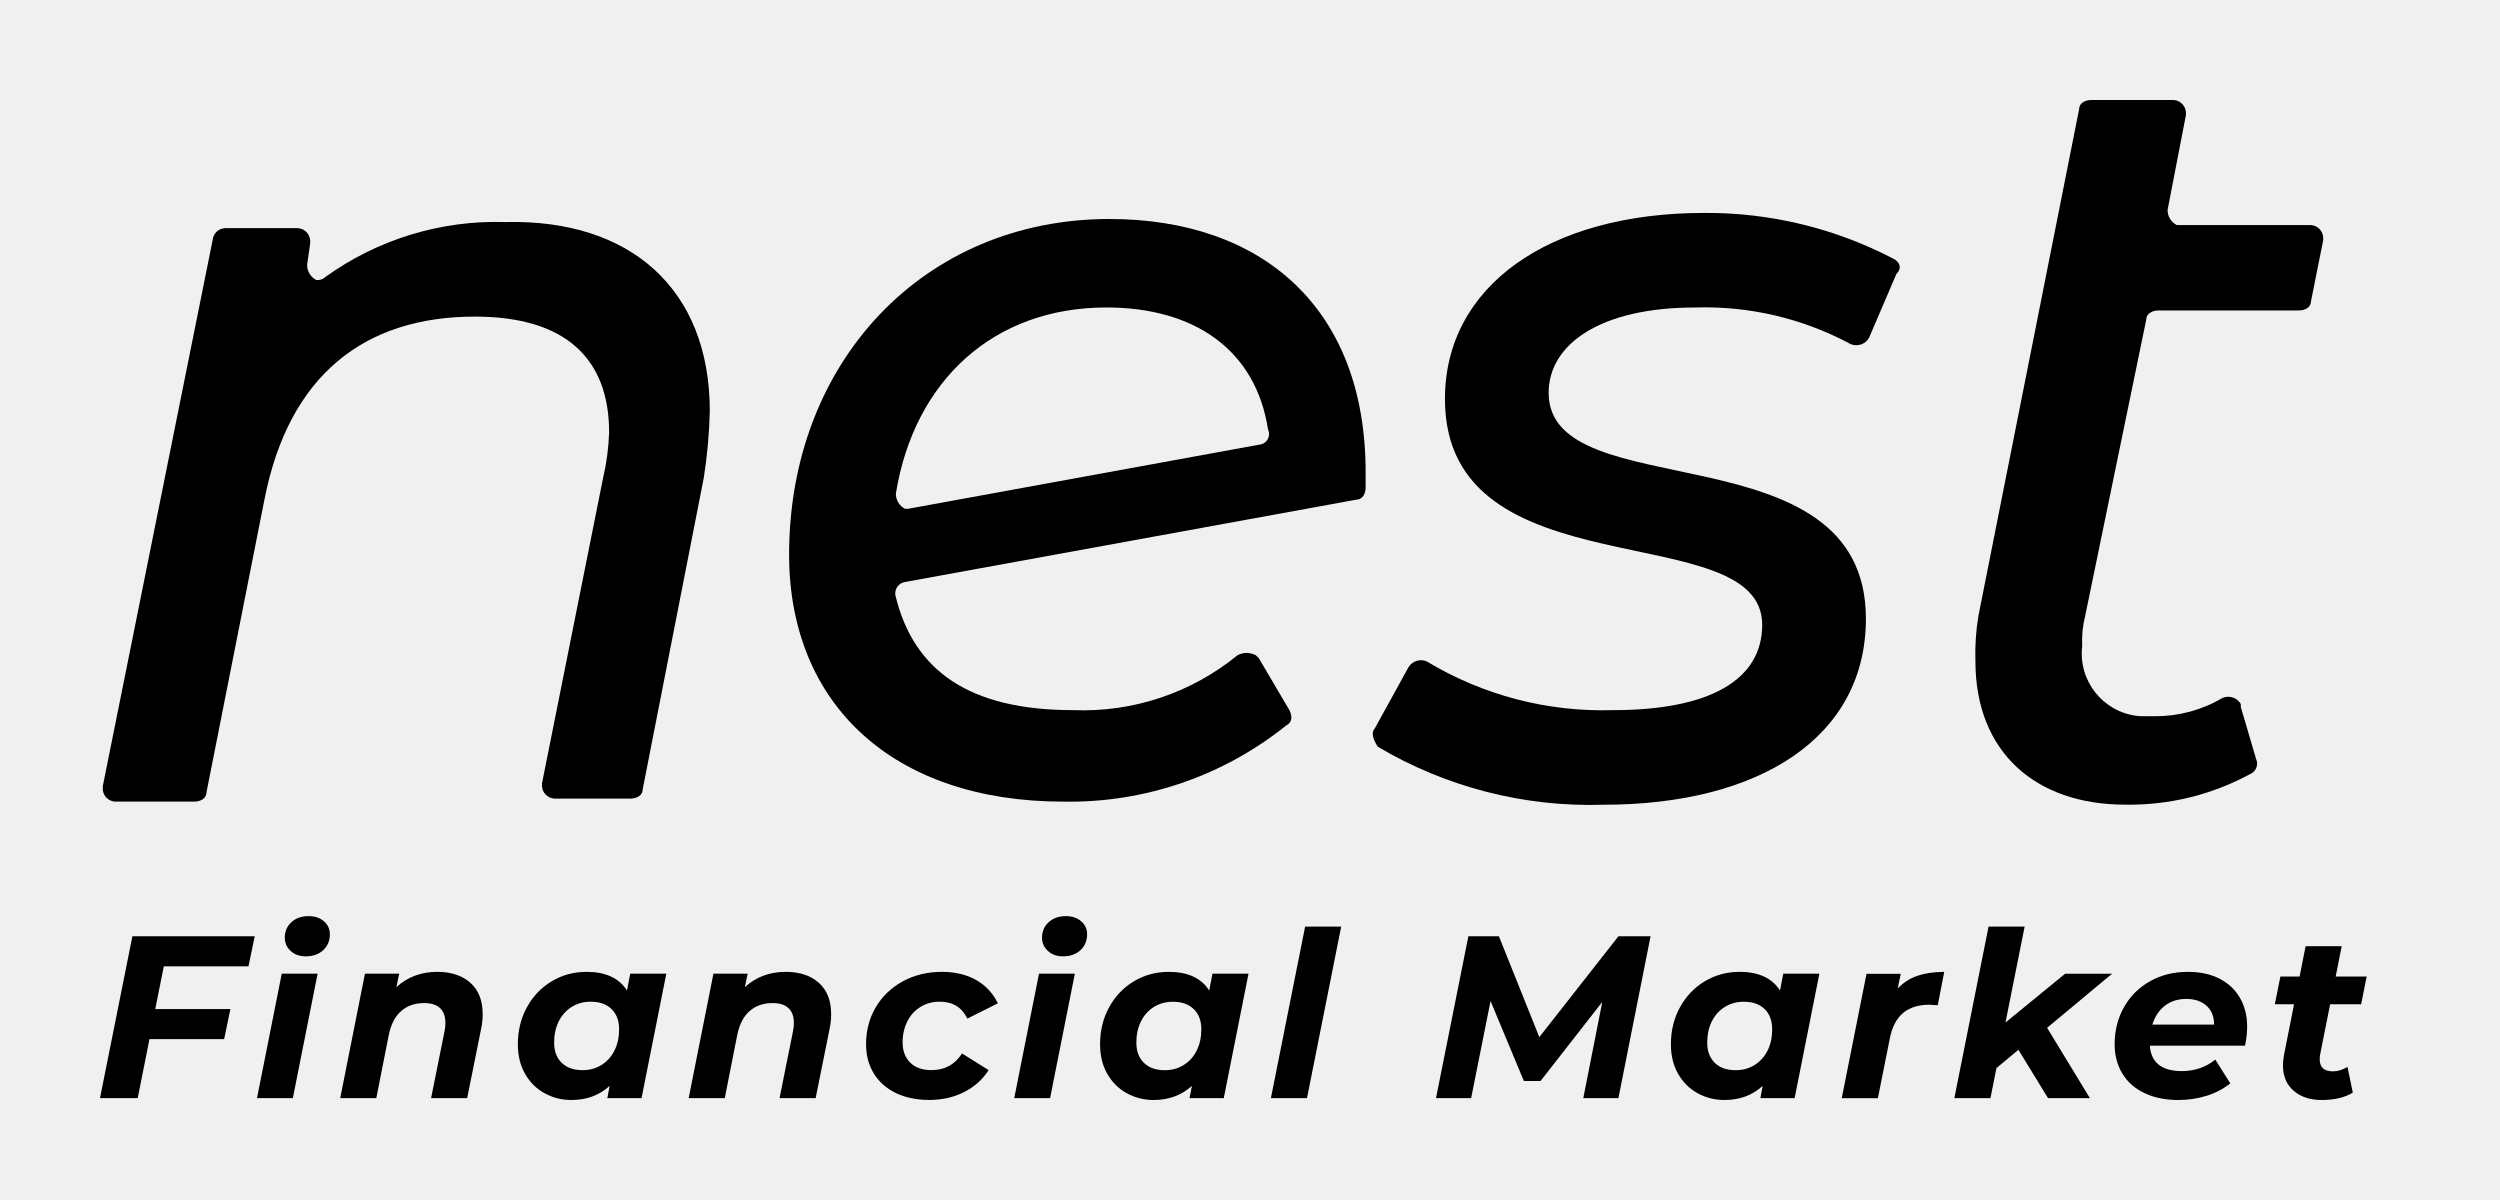
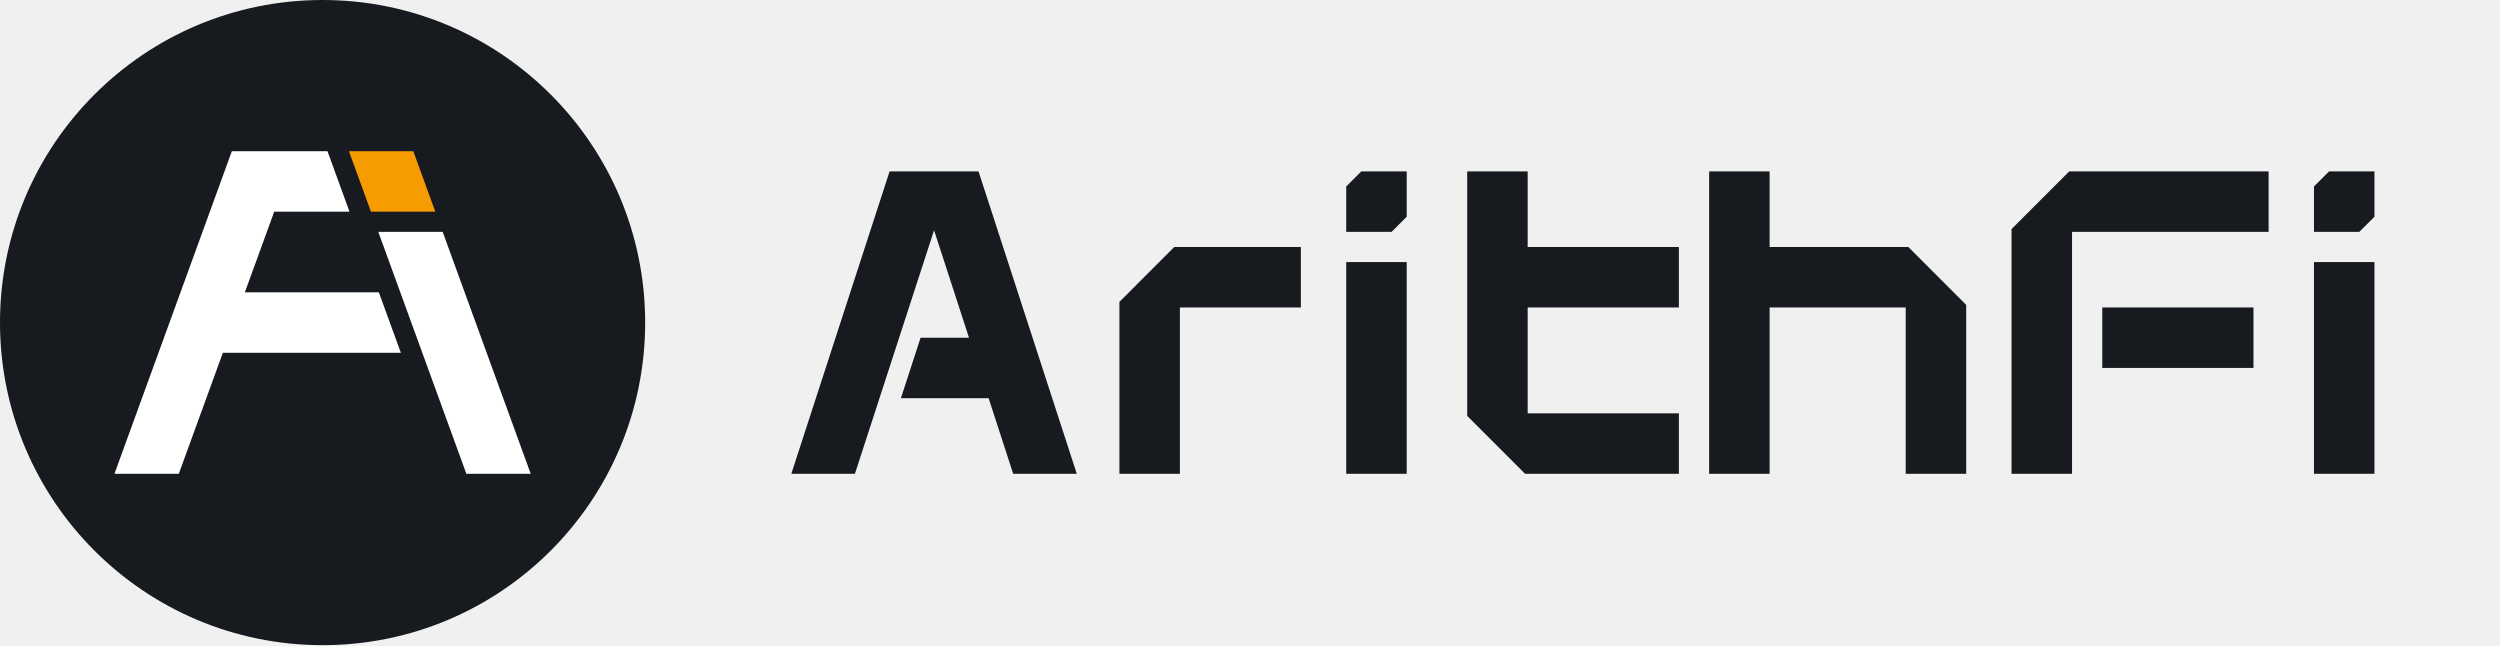
- <svg xmlns="http://www.w3.org/2000/svg" width="100" height="48" viewBox="0 0 100 48" fill="none">
-   <path d="M28.392 16.447C28.371 17.346 28.289 18.243 28.148 19.131L25.707 31.577C25.707 31.821 25.463 31.943 25.219 31.943H22.169C21.906 31.925 21.699 31.718 21.68 31.455V31.333L24.121 19.131C24.262 18.531 24.344 17.917 24.365 17.301C24.365 14.373 22.657 12.664 18.996 12.664C14.603 12.664 11.553 14.983 10.577 19.985L8.258 31.699C8.258 31.943 8.014 32.065 7.77 32.065H4.598C4.336 32.047 4.128 31.84 4.11 31.577V31.455L8.503 9.614C8.521 9.352 8.728 9.144 8.991 9.126H11.919C12.181 9.144 12.389 9.352 12.407 9.614V9.736L12.285 10.59C12.28 10.846 12.423 11.083 12.651 11.2C12.785 11.216 12.92 11.172 13.017 11.078C15.109 9.572 17.64 8.8 20.216 8.882C25.219 8.76 28.392 11.566 28.392 16.447Z" fill="black" />
-   <path d="M54.625 18.887V19.498C54.625 19.742 54.503 19.986 54.259 19.986L36.201 23.28C35.948 23.32 35.775 23.557 35.815 23.81C35.82 23.837 35.826 23.863 35.835 23.89C36.567 26.819 38.763 28.405 42.912 28.405C45.303 28.505 47.648 27.724 49.501 26.209C49.73 26.087 50.003 26.087 50.233 26.209L50.355 26.331L51.575 28.405C51.697 28.649 51.697 28.893 51.453 29.015C48.931 31.041 45.78 32.12 42.546 32.066C35.713 32.066 31.564 28.161 31.564 22.182C31.564 14.495 36.933 8.76 44.376 8.76C50.465 8.76 54.625 12.299 54.625 18.887ZM36.323 20.352L50.355 17.789C50.59 17.778 50.772 17.578 50.762 17.343C50.76 17.285 50.745 17.23 50.721 17.179C50.233 14.007 47.792 12.299 44.254 12.299C39.739 12.299 36.567 15.227 35.835 19.742C35.83 19.998 35.972 20.235 36.201 20.352H36.323Z" fill="black" />
-   <path d="M54.991 29.138L56.334 26.698C56.482 26.444 56.795 26.34 57.066 26.454C59.307 27.806 61.891 28.484 64.509 28.406C68.413 28.406 70.488 27.186 70.488 24.99C70.488 20.597 57.798 23.77 57.798 15.96C57.798 11.446 61.946 8.517 68.169 8.517C70.802 8.5 73.4 9.129 75.734 10.348C75.978 10.47 76.1 10.713 75.856 10.958L74.758 13.52C74.609 13.774 74.297 13.877 74.026 13.764C72.117 12.737 69.97 12.231 67.803 12.3C64.021 12.3 61.946 13.764 61.946 15.716C61.946 20.353 74.636 17.058 74.636 24.746C74.636 29.504 70.366 32.189 64.143 32.189C60.974 32.292 57.84 31.487 55.113 29.87C54.869 29.504 54.869 29.26 54.991 29.138Z" fill="black" />
-   <path d="M83.41 24.621C83.308 25.02 83.268 25.431 83.288 25.841C83.123 27.22 84.106 28.471 85.484 28.636C85.524 28.64 85.564 28.644 85.606 28.648H86.216C87.16 28.651 88.088 28.398 88.9 27.916C89.171 27.802 89.484 27.906 89.632 28.16V28.282L90.243 30.356C90.347 30.582 90.249 30.85 90.023 30.955C90.014 30.959 90.007 30.962 89.999 30.966C88.464 31.797 86.741 32.217 84.996 32.186C81.457 32.186 79.017 30.112 79.017 26.451C78.996 25.839 79.038 25.225 79.139 24.621L83.165 4.366C83.165 4.122 83.41 4 83.654 4H86.948C87.21 4.018 87.418 4.226 87.436 4.488V4.61L86.704 8.393C86.699 8.649 86.842 8.886 87.07 9.003H92.439C92.701 9.021 92.909 9.228 92.927 9.491V9.613L92.439 12.053C92.439 12.297 92.195 12.419 91.951 12.419H86.338C86.094 12.419 85.85 12.541 85.85 12.785L83.41 24.621Z" fill="black" />
-   <path d="M6.553 38.652L6.21 40.363H9.216L8.966 41.565H5.979L5.508 43.925H4L5.296 37.45H10.189L9.939 38.652H6.553Z" fill="black" />
-   <path d="M11.27 38.948H12.704L11.714 43.925H10.28L11.27 38.948ZM11.626 38.038C11.469 37.893 11.391 37.715 11.391 37.505C11.391 37.258 11.479 37.053 11.654 36.89C11.83 36.726 12.06 36.645 12.344 36.645C12.596 36.645 12.801 36.715 12.959 36.853C13.116 36.991 13.194 37.163 13.194 37.367C13.194 37.632 13.105 37.846 12.926 38.009C12.746 38.172 12.516 38.254 12.231 38.254C11.985 38.255 11.784 38.183 11.626 38.038Z" fill="black" />
-   <path d="M18.817 39.314C19.144 39.607 19.307 40.024 19.307 40.566C19.307 40.77 19.285 40.97 19.242 41.168L18.687 43.924H17.244L17.779 41.261C17.804 41.156 17.816 41.041 17.816 40.918C17.816 40.659 17.745 40.461 17.604 40.327C17.462 40.192 17.249 40.123 16.966 40.123C16.596 40.123 16.288 40.229 16.046 40.443C15.803 40.655 15.638 40.975 15.551 41.4L15.052 43.924H13.609L14.598 38.948H15.967L15.857 39.484C16.301 39.078 16.846 38.874 17.494 38.874C18.049 38.875 18.49 39.021 18.817 39.314Z" fill="black" />
-   <path d="M26.652 38.948L25.662 43.925H24.293L24.386 43.436C23.972 43.812 23.463 44 22.859 44C22.471 44 22.114 43.911 21.787 43.731C21.46 43.553 21.2 43.296 21.006 42.959C20.812 42.622 20.714 42.226 20.714 41.769C20.714 41.221 20.836 40.727 21.079 40.285C21.322 39.844 21.654 39.498 22.074 39.248C22.492 38.999 22.956 38.874 23.461 38.874C24.225 38.874 24.765 39.124 25.08 39.623L25.209 38.947H26.652V38.948ZM24.061 42.598C24.283 42.46 24.457 42.267 24.58 42.019C24.703 41.772 24.764 41.489 24.764 41.169C24.764 40.83 24.664 40.561 24.464 40.365C24.263 40.167 23.984 40.068 23.627 40.068C23.344 40.068 23.09 40.138 22.868 40.277C22.646 40.415 22.473 40.608 22.349 40.855C22.226 41.103 22.165 41.386 22.165 41.706C22.165 42.045 22.265 42.313 22.465 42.51C22.667 42.708 22.945 42.806 23.302 42.806C23.587 42.806 23.839 42.737 24.061 42.598Z" fill="black" />
-   <path d="M32.755 39.314C33.082 39.607 33.246 40.024 33.246 40.566C33.246 40.77 33.224 40.97 33.181 41.168L32.626 43.924H31.182L31.718 41.261C31.742 41.156 31.755 41.041 31.755 40.918C31.755 40.659 31.684 40.461 31.542 40.327C31.401 40.192 31.187 40.123 30.904 40.123C30.534 40.123 30.227 40.229 29.984 40.443C29.741 40.655 29.576 40.975 29.49 41.4L28.991 43.924H27.547L28.537 38.948H29.906L29.795 39.484C30.239 39.078 30.785 38.874 31.432 38.874C31.988 38.875 32.428 39.021 32.755 39.314Z" fill="black" />
-   <path d="M35.836 43.722C35.454 43.537 35.159 43.276 34.953 42.939C34.746 42.603 34.643 42.213 34.643 41.769C34.643 41.221 34.772 40.727 35.031 40.29C35.289 39.852 35.651 39.506 36.113 39.253C36.575 39.001 37.096 38.874 37.676 38.874C38.207 38.874 38.664 38.984 39.049 39.203C39.434 39.422 39.722 39.732 39.914 40.133L38.694 40.743C38.478 40.293 38.108 40.067 37.583 40.067C37.3 40.067 37.045 40.137 36.821 40.276C36.595 40.414 36.419 40.606 36.294 40.854C36.168 41.102 36.104 41.381 36.104 41.695C36.104 42.034 36.206 42.304 36.409 42.505C36.613 42.705 36.896 42.805 37.26 42.805C37.791 42.805 38.197 42.583 38.481 42.139L39.545 42.805C39.305 43.181 38.977 43.474 38.561 43.684C38.145 43.894 37.683 43.998 37.178 43.998C36.664 43.998 36.217 43.906 35.836 43.722Z" fill="black" />
-   <path d="M41.56 38.948H42.994L42.004 43.924H40.57L41.56 38.948ZM41.916 38.038C41.759 37.893 41.681 37.715 41.681 37.505C41.681 37.258 41.769 37.053 41.944 36.89C42.12 36.726 42.351 36.645 42.634 36.645C42.886 36.645 43.091 36.715 43.249 36.853C43.406 36.991 43.484 37.163 43.484 37.367C43.484 37.632 43.395 37.846 43.216 38.009C43.036 38.172 42.806 38.254 42.521 38.254C42.275 38.255 42.074 38.183 41.916 38.038Z" fill="black" />
-   <path d="M49.94 38.949L48.951 43.925H47.582L47.675 43.436C47.261 43.812 46.752 44 46.148 44C45.76 44 45.403 43.911 45.075 43.731C44.748 43.553 44.489 43.296 44.295 42.959C44.1 42.622 44.003 42.226 44.003 41.769C44.003 41.221 44.125 40.727 44.368 40.285C44.611 39.844 44.943 39.498 45.362 39.248C45.781 38.999 46.244 38.874 46.75 38.874C47.513 38.874 48.054 39.124 48.369 39.623L48.498 38.947H49.94V38.949ZM47.35 42.599C47.572 42.461 47.745 42.268 47.868 42.021C47.992 41.773 48.053 41.49 48.053 41.17C48.053 40.831 47.953 40.562 47.752 40.366C47.551 40.168 47.273 40.07 46.916 40.07C46.632 40.07 46.379 40.139 46.157 40.278C45.934 40.416 45.761 40.609 45.638 40.857C45.515 41.104 45.454 41.387 45.454 41.707C45.454 42.046 45.554 42.315 45.754 42.511C45.955 42.709 46.233 42.808 46.591 42.808C46.875 42.808 47.128 42.738 47.35 42.599Z" fill="black" />
-   <path d="M52.206 37.063H53.648L52.28 43.925H50.836L52.206 37.063Z" fill="black" />
-   <path d="M66.023 37.45L64.737 43.925H63.332L64.091 40.077L61.621 43.241H60.955L59.622 40.041L58.845 43.926H57.44L58.735 37.451H59.956L61.573 41.484L64.737 37.451H66.023V37.45Z" fill="black" />
-   <path d="M72.775 38.949L71.785 43.925H70.415L70.507 43.436C70.095 43.812 69.585 44 68.982 44C68.594 44 68.237 43.911 67.909 43.731C67.582 43.553 67.322 43.296 67.128 42.959C66.932 42.623 66.836 42.226 66.836 41.769C66.836 41.221 66.958 40.727 67.202 40.285C67.445 39.845 67.777 39.498 68.195 39.248C68.615 38.999 69.077 38.874 69.583 38.874C70.348 38.874 70.886 39.124 71.201 39.623L71.33 38.947H72.775V38.949ZM70.184 42.599C70.407 42.461 70.579 42.268 70.704 42.021C70.827 41.774 70.887 41.49 70.887 41.17C70.887 40.831 70.787 40.562 70.587 40.366C70.387 40.168 70.107 40.07 69.75 40.07C69.467 40.07 69.214 40.139 68.992 40.278C68.769 40.416 68.597 40.609 68.472 40.857C68.349 41.103 68.289 41.387 68.289 41.707C68.289 42.046 68.389 42.315 68.589 42.511C68.789 42.709 69.069 42.808 69.426 42.808C69.711 42.808 69.963 42.738 70.184 42.599Z" fill="black" />
-   <path d="M76.69 39.034C76.997 38.929 77.355 38.876 77.769 38.876L77.51 40.209C77.336 40.195 77.227 40.189 77.177 40.189C76.74 40.189 76.389 40.298 76.129 40.514C75.867 40.73 75.689 41.065 75.596 41.522L75.115 43.927H73.67L74.661 38.951H76.03L75.909 39.542C76.127 39.307 76.385 39.139 76.69 39.034Z" fill="black" />
-   <path d="M81.884 41.112L83.595 43.925H81.921L80.736 41.992L79.858 42.723L79.618 43.925H78.174L79.543 37.063H80.986L80.219 40.901L82.604 38.949H84.482L81.884 41.112Z" fill="black" />
-   <path d="M89.803 41.827H85.993C86.042 42.505 86.47 42.844 87.278 42.844C87.53 42.844 87.773 42.804 88.005 42.724C88.237 42.643 88.438 42.529 88.61 42.382L89.212 43.334C88.933 43.557 88.617 43.722 88.26 43.833C87.901 43.945 87.525 44 87.13 44C86.619 44 86.17 43.91 85.784 43.726C85.4 43.546 85.102 43.285 84.896 42.944C84.688 42.606 84.586 42.213 84.586 41.769C84.586 41.221 84.71 40.727 84.96 40.285C85.211 39.844 85.557 39.498 86.003 39.248C86.445 38.999 86.951 38.874 87.518 38.874C88 38.874 88.416 38.963 88.771 39.142C89.126 39.322 89.401 39.577 89.595 39.91C89.789 40.243 89.886 40.628 89.886 41.066C89.886 41.296 89.857 41.548 89.803 41.827ZM86.593 40.231C86.36 40.412 86.193 40.664 86.094 40.985H88.564C88.564 40.664 88.464 40.412 88.262 40.231C88.062 40.05 87.791 39.957 87.453 39.957C87.115 39.957 86.827 40.05 86.593 40.231Z" fill="black" />
-   <path d="M92.808 42.169C92.795 42.219 92.788 42.287 92.788 42.372C92.788 42.693 92.965 42.854 93.316 42.854C93.507 42.854 93.701 42.794 93.9 42.677L94.112 43.705C93.792 43.901 93.377 44 92.872 44C92.404 44 92.029 43.877 91.745 43.63C91.46 43.384 91.318 43.045 91.318 42.613C91.318 42.488 91.334 42.344 91.364 42.178L91.762 40.171H90.993L91.216 39.061H91.984L92.224 37.849H93.668L93.427 39.061H94.667L94.445 40.171H93.205L92.808 42.169Z" fill="black" />
+ <svg xmlns="http://www.w3.org/2000/svg" width="155" height="40" viewBox="0 0 155 40" fill="none">
+   <path d="M20 40C31.046 40 40 31.046 40 20C40 8.954 31.046 0 20 0C8.954 0 0 8.954 0 20C0 31.046 8.954 40 20 40Z" fill="#171A1F" />
+   <path d="M20.304 9.375H14.375L7.096 29.375H11.086L13.816 21.875H24.854L23.489 18.125H15.181L17.001 13.125H21.669L20.304 9.375Z" fill="white" />
+   <path d="M26.989 13.125L25.625 9.375H21.634L22.999 13.125H26.989Z" fill="#F69C00" />
+   <path d="M23.454 14.375H27.445L32.904 29.375H28.914L23.454 14.375Z" fill="white" />
+   <path fill-rule="evenodd" clip-rule="evenodd" d="M55.155 10.625H60.669L66.761 29.375H62.818L61.295 24.688H55.857L57.076 20.938H60.077L57.912 14.275L53.005 29.375H49.062L55.155 10.625ZM69.404 18.715V19.062V29.375H73.154V19.062H80.654V15.312H73.154H72.806L69.404 18.715ZM105.966 10.625H109.716V15.312H118.154H118.315L121.904 18.902V19.062V29.375H118.154V19.062H109.716V29.375H105.966V19.062V15.312V10.625ZM124.716 14.203V14.375V29.375H128.466V14.375H140.654V10.625H128.466H128.294L124.716 14.203ZM130.341 19.062H139.716V22.812H130.341V19.062ZM143.466 11.562L144.404 10.625H147.216V13.438L146.279 14.375H143.466V11.562ZM143.466 16.25H147.216V29.375H143.466V16.25ZM94.716 10.625H90.966V15.312V19.062V25.625V25.786L94.556 29.375H94.716H104.091V25.625H94.716V19.062H104.091V15.312H94.716V10.625ZM83.466 11.562L84.404 10.625H87.216V13.438L86.279 14.375H83.466V11.562ZM83.466 16.25H87.216V29.375H83.466V16.25Z" fill="#171A1F" />
</svg>
